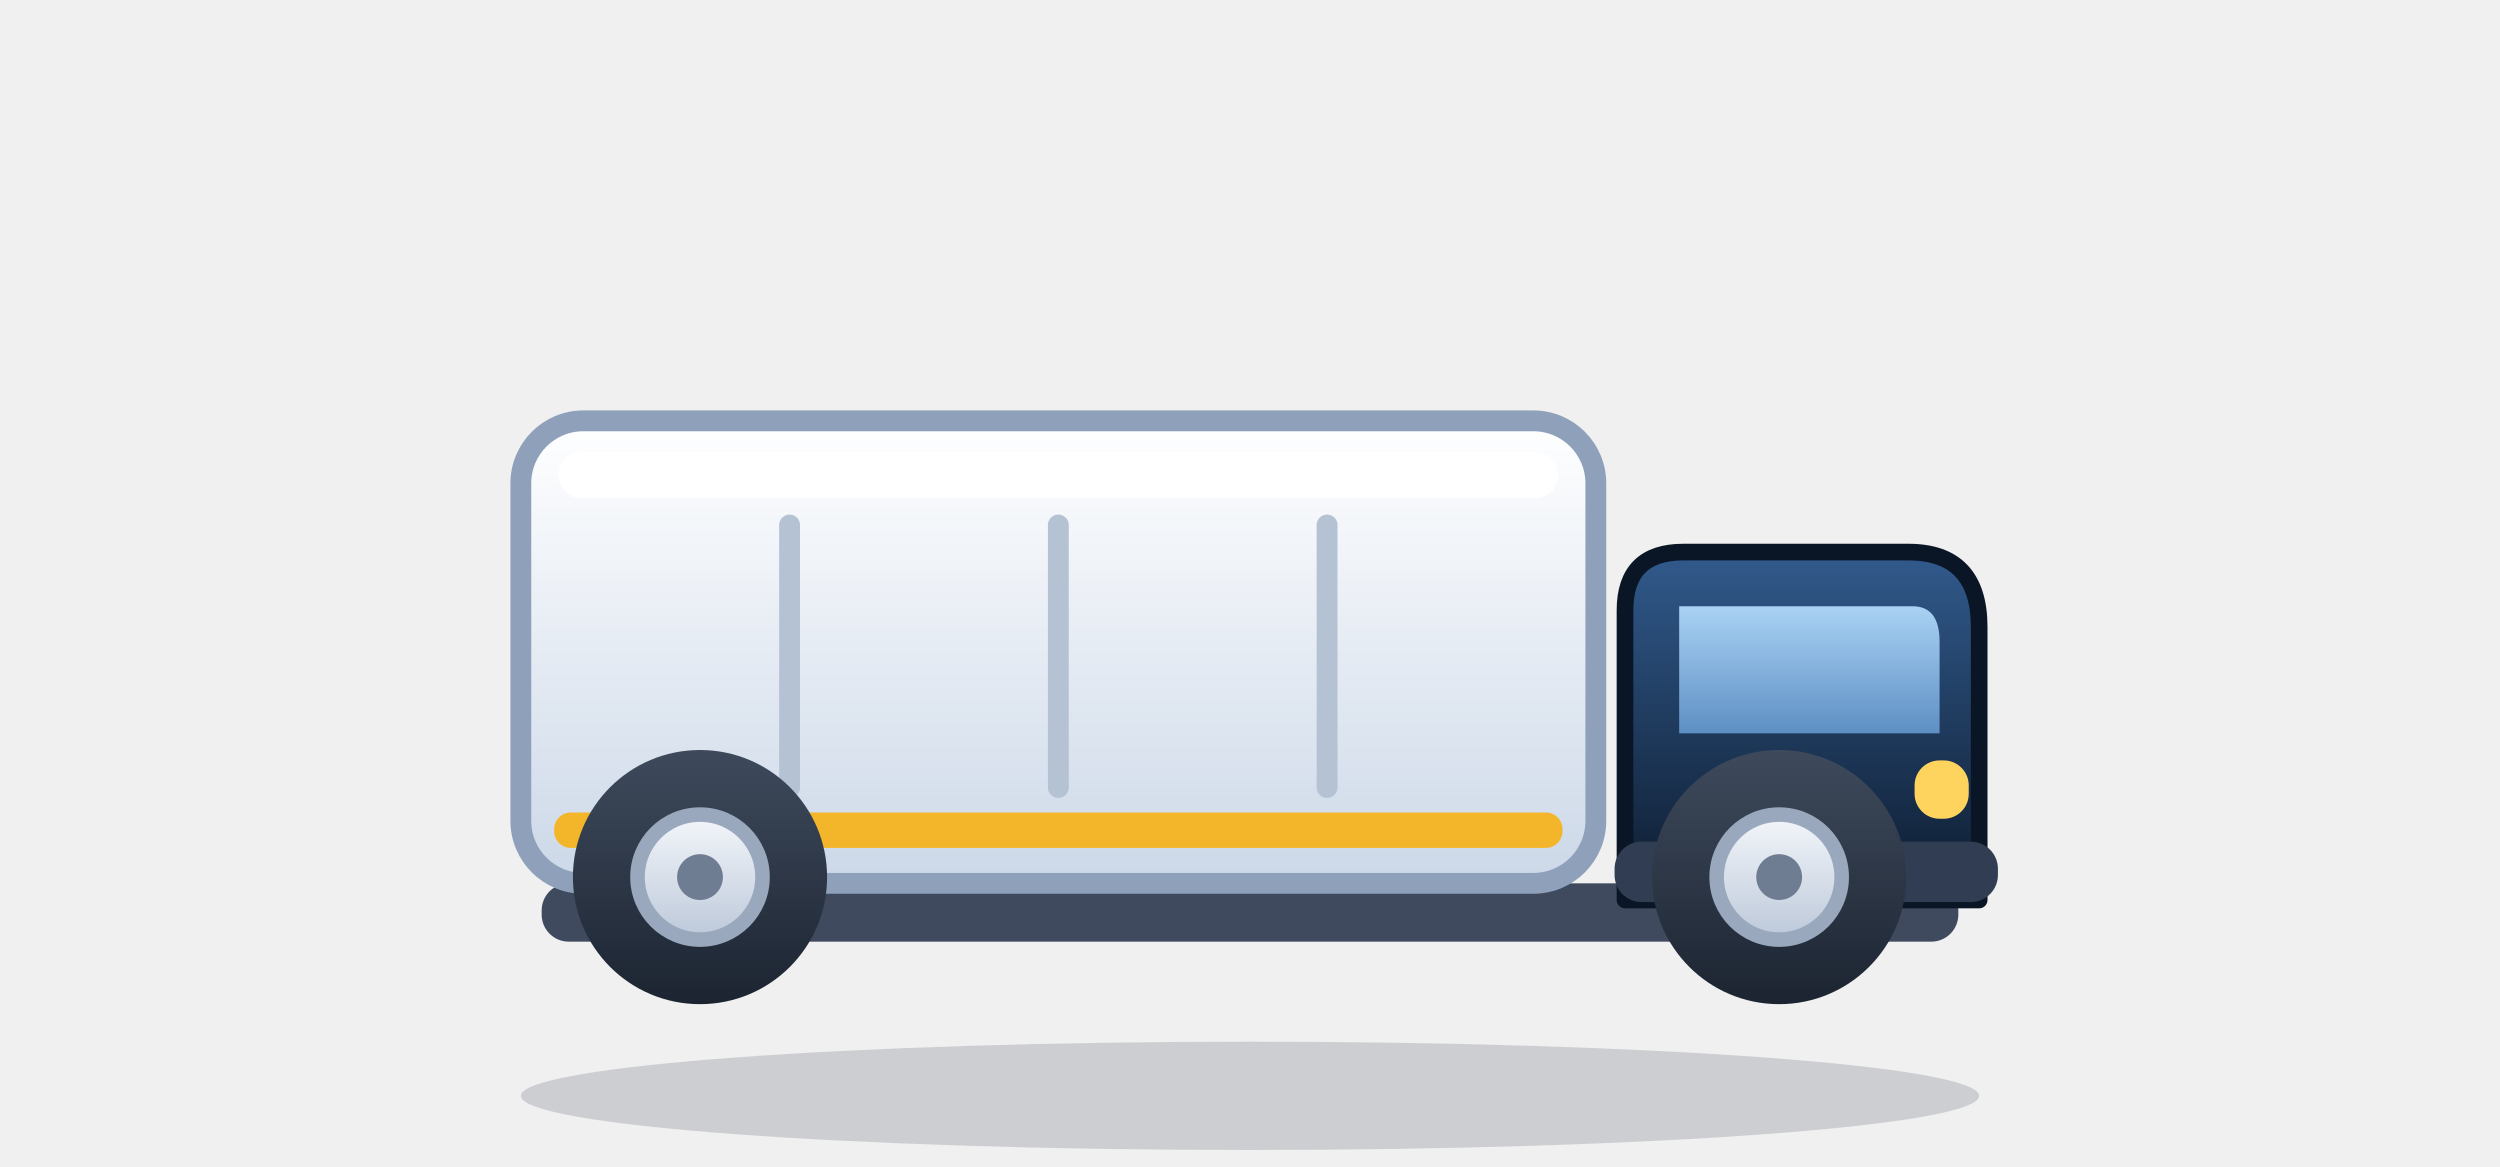
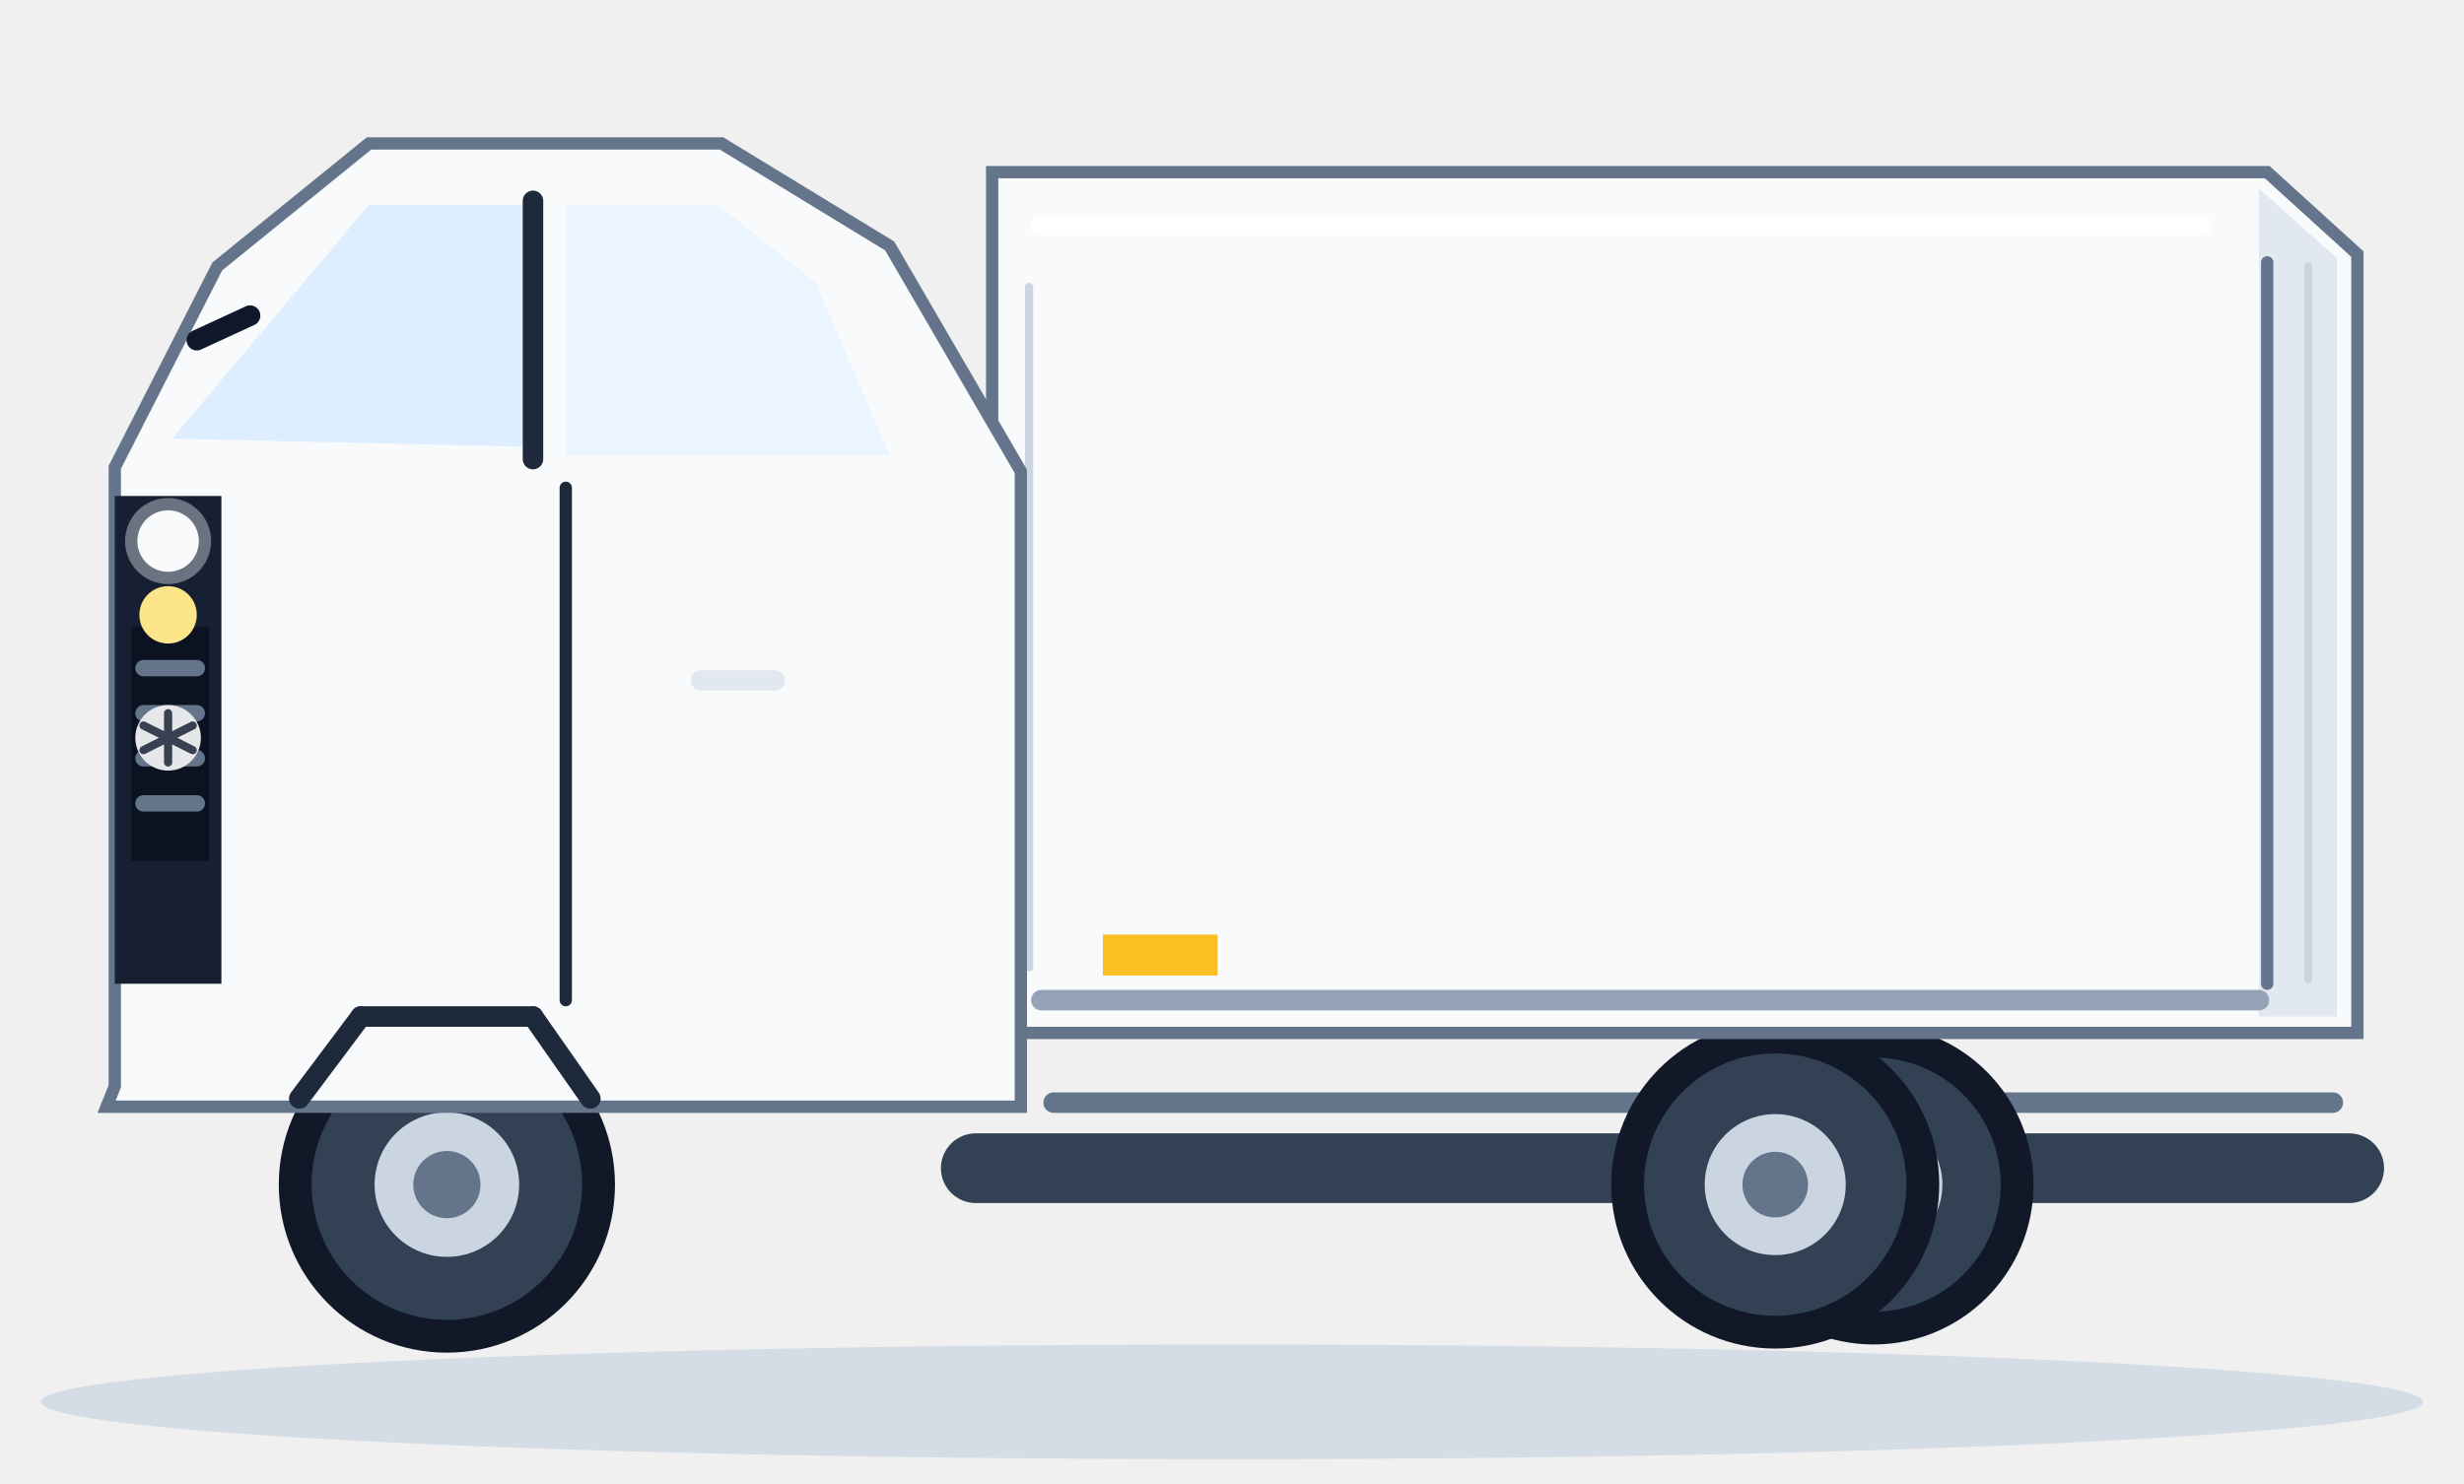
- <svg xmlns="http://www.w3.org/2000/svg" viewBox="0 0 120 56" role="img" aria-label="Caminhão 3/4 — caminhão leve">
-   <defs>
-     <linearGradient id="cab" x1="0" y1="0" x2="0" y2="1">
-       <stop offset="0" stop-color="#315a8c" />
-       <stop offset="1" stop-color="#0d1b2e" />
-     </linearGradient>
-     <linearGradient id="cx" x1="0" y1="0" x2="0" y2="1">
-       <stop offset="0" stop-color="#ffffff" />
-       <stop offset="1" stop-color="#ccd8e8" />
-     </linearGradient>
-     <linearGradient id="vidro" x1="0" y1="0" x2="0" y2="1">
-       <stop offset="0" stop-color="#a9d2f4" />
-       <stop offset="1" stop-color="#5e8fc4" />
-     </linearGradient>
-     <linearGradient id="pneu" x1="0" y1="0" x2="0" y2="1">
-       <stop offset="0" stop-color="#3e4a5c" />
-       <stop offset="1" stop-color="#1c2431" />
-     </linearGradient>
-     <linearGradient id="aro" x1="0" y1="0" x2="0" y2="1">
-       <stop offset="0" stop-color="#f4f7fb" />
-       <stop offset="1" stop-color="#bcc8d9" />
-     </linearGradient>
-   </defs>
-   <ellipse cx="60.0" cy="52.6" rx="35.0" ry="2.6" fill="#0d1b2e" opacity=".16" />
-   <rect x="26.0" y="42.4" width="68.0" height="2.8" rx="1.3" fill="#3f4a5e" />
-   <rect x="25.0" y="20.2" width="51.6" height="22.2" rx="3.0" fill="url(#cx)" stroke="#8fa1ba" stroke-width="1" />
-   <rect x="26.8" y="21.7" width="48.0" height="2.2" rx="1.1" fill="#fff" opacity=".95" />
-   <line x1="37.9" y1="25.2" x2="37.9" y2="37.8" stroke="#b4c2d4" stroke-width="1" stroke-linecap="round" />
-   <line x1="50.8" y1="25.2" x2="50.8" y2="37.8" stroke="#b4c2d4" stroke-width="1" stroke-linecap="round" />
-   <line x1="63.7" y1="25.2" x2="63.7" y2="37.8" stroke="#b4c2d4" stroke-width="1" stroke-linecap="round" />
-   <rect x="26.6" y="39.0" width="48.4" height="1.7" rx=".8" fill="#f3b62b" />
-   <path d="M78.0 43.2 L78.0 29.3 Q78.0 26.5 80.8 26.5 L91.6 26.5 Q95.0 26.5 95.0 30.1 L95.0 43.2 Z" fill="url(#cab)" stroke="#0a1626" stroke-width=".8" stroke-linejoin="round" />
-   <path d="M80.6 29.1 L91.8 29.1 Q93.1 29.1 93.1 30.8 L93.1 35.2 L80.6 35.2 Z" fill="url(#vidro)" />
-   <rect x="91.9" y="36.5" width="2.6" height="2.8" rx="1.2" fill="#ffd45e" />
-   <rect x="77.5" y="40.4" width="18.4" height="2.9" rx="1.3" fill="#313d52" />
-   <circle cx="85.4" cy="42.1" r="6.1" fill="url(#pneu)" />
-   <circle cx="85.4" cy="42.1" r="3.0" fill="url(#aro)" stroke="#9aa8bd" stroke-width=".7" />
-   <circle cx="85.4" cy="42.1" r="1.1" fill="#6f7d92" />
-   <circle cx="33.6" cy="42.1" r="6.1" fill="url(#pneu)" />
-   <circle cx="33.6" cy="42.1" r="3.0" fill="url(#aro)" stroke="#9aa8bd" stroke-width=".7" />
-   <circle cx="33.6" cy="42.1" r="1.1" fill="#6f7d92" />
+ <svg xmlns="http://www.w3.org/2000/svg" viewBox="0 0 601 362" role="img" aria-label="Caminhão 3/4 — caminhão leve">
+   <ellipse cx="300.5" cy="342" rx="290.5" ry="14" fill="#cbd5e1" opacity=".75" />
+   <g transform="translate(-117.00 -146.00) scale(1)">
+     <path fill="none" stroke-width="17" stroke-linecap="round" stroke-linejoin="miter" stroke="rgb(20%, 25.49%, 33.333%)" stroke-opacity="1" stroke-miterlimit="10" d="M 355 431 L 690 431 " />
+     <path fill="none" stroke-width="5" stroke-linecap="round" stroke-linejoin="miter" stroke="rgb(39.215%, 45.49%, 54.509%)" stroke-opacity="1" stroke-miterlimit="10" d="M 374 415 L 686 415 " />
+     <path fill-rule="evenodd" fill="rgb(6.667%, 9.412%, 15.294%)" fill-opacity="1" d="M 267 435 C 267 457.645 248.645 476 226 476 C 203.355 476 185 457.645 185 435 C 185 412.355 203.355 394 226 394 C 248.645 394 267 412.355 267 435 " />
+     <path fill-rule="evenodd" fill="rgb(20%, 25.49%, 33.333%)" fill-opacity="1" d="M 259 435 C 259 453.227 244.227 468 226 468 C 207.773 468 193 453.227 193 435 C 193 416.773 207.773 402 226 402 C 244.227 402 259 416.773 259 435 " />
+     <path fill-rule="evenodd" fill="rgb(79.607%, 83.528%, 88.234%)" fill-opacity="1" d="M 243.629 435 C 243.629 444.738 235.738 452.629 226 452.629 C 216.262 452.629 208.371 444.738 208.371 435 C 208.371 425.262 216.262 417.371 226 417.371 C 235.738 417.371 243.629 425.262 243.629 435 " />
+     <path fill-rule="evenodd" fill="rgb(39.215%, 45.49%, 54.509%)" fill-opacity="1" d="M 234.199 435 C 234.199 439.527 230.527 443.199 226 443.199 C 221.473 443.199 217.801 439.527 217.801 435 C 217.801 430.473 221.473 426.801 226 426.801 C 230.527 426.801 234.199 430.473 234.199 435 " />
+     <path fill-rule="evenodd" fill="rgb(6.667%, 9.412%, 15.294%)" fill-opacity="1" d="M 613 435 C 613 456.539 595.539 474 574 474 C 552.461 474 535 456.539 535 435 C 535 413.461 552.461 396 574 396 C 595.539 396 613 413.461 613 435 " />
+     <path fill-rule="evenodd" fill="rgb(20%, 25.49%, 33.333%)" fill-opacity="1" d="M 605 435 C 605 452.121 591.121 466 574 466 C 556.879 466 543 452.121 543 435 C 543 417.879 556.879 404 574 404 C 591.121 404 605 417.879 605 435 " />
+     <path fill-rule="evenodd" fill="rgb(79.607%, 83.528%, 88.234%)" fill-opacity="1" d="M 590.77 435 C 590.77 444.262 583.262 451.77 574 451.77 C 564.738 451.77 557.23 444.262 557.23 435 C 557.23 425.738 564.738 418.23 574 418.23 C 583.262 418.23 590.77 425.738 590.77 435 " />
+     <path fill-rule="evenodd" fill="rgb(39.215%, 45.49%, 54.509%)" fill-opacity="1" d="M 581.801 435 C 581.801 439.309 578.309 442.801 574 442.801 C 569.691 442.801 566.199 439.309 566.199 435 C 566.199 430.691 569.691 427.199 574 427.199 C 578.309 427.199 581.801 430.691 581.801 435 " />
+     <path fill-rule="evenodd" fill="rgb(6.667%, 9.412%, 15.294%)" fill-opacity="1" d="M 590 435 C 590 457.09 572.09 475 550 475 C 527.91 475 510 457.09 510 435 C 510 412.91 527.91 395 550 395 C 572.09 395 590 412.91 590 435 " />
+     <path fill-rule="evenodd" fill="rgb(20%, 25.49%, 33.333%)" fill-opacity="1" d="M 582 435 C 582 452.672 567.672 467 550 467 C 532.328 467 518 452.672 518 435 C 518 417.328 532.328 403 550 403 C 567.672 403 582 417.328 582 435 " />
+     <path fill-rule="evenodd" fill="rgb(79.607%, 83.528%, 88.234%)" fill-opacity="1" d="M 567.199 435 C 567.199 444.5 559.5 452.199 550 452.199 C 540.5 452.199 532.801 444.5 532.801 435 C 532.801 425.5 540.5 417.801 550 417.801 C 559.5 417.801 567.199 425.5 567.199 435 " />
+     <path fill-rule="evenodd" fill="rgb(39.215%, 45.49%, 54.509%)" fill-opacity="1" d="M 558 435 C 558 439.418 554.418 443 550 443 C 545.582 443 542 439.418 542 435 C 542 430.582 545.582 427 550 427 C 554.418 427 558 430.582 558 435 " />
+     <path fill-rule="evenodd" fill="rgb(97.253%, 98.038%, 98.822%)" fill-opacity="1" stroke-width="3" stroke-linecap="round" stroke-linejoin="miter" stroke="rgb(39.215%, 45.49%, 54.509%)" stroke-opacity="1" stroke-miterlimit="10" d="M 359 398 L 359 188 L 670 188 L 692 208 L 692 398 Z M 359 398 " />
+     <path fill-rule="evenodd" fill="rgb(88.626%, 90.979%, 94.116%)" fill-opacity="1" d="M 668 192 L 687 209 L 687 394 L 668 394 Z M 668 192 " />
+     <path fill="none" stroke-width="5" stroke-linecap="round" stroke-linejoin="miter" stroke="rgb(100%, 100%, 100%)" stroke-opacity="1" stroke-miterlimit="10" d="M 371 201 L 654 201 " />
+     <path fill="none" stroke-width="5" stroke-linecap="round" stroke-linejoin="miter" stroke="rgb(58.038%, 63.921%, 72.156%)" stroke-opacity="1" stroke-miterlimit="10" d="M 371 390 L 668 390 " />
+     <path fill="none" stroke-width="3" stroke-linecap="round" stroke-linejoin="miter" stroke="rgb(39.215%, 45.49%, 54.509%)" stroke-opacity="1" stroke-miterlimit="10" d="M 670 210 L 670 386 " />
+     <path fill="none" stroke-width="2" stroke-linecap="round" stroke-linejoin="miter" stroke="rgb(79.607%, 83.528%, 88.234%)" stroke-opacity="1" stroke-miterlimit="10" d="M 680 211 L 680 385 " />
+     <path fill="none" stroke-width="2" stroke-linecap="round" stroke-linejoin="miter" stroke="rgb(79.607%, 83.528%, 88.234%)" stroke-opacity="1" stroke-miterlimit="10" d="M 368 216 L 368 382 " />
+     <path fill-rule="evenodd" fill="rgb(98.431%, 74.901%, 14.117%)" fill-opacity="1" d="M 386 374 L 414 374 L 414 384 L 386 384 Z M 386 374 " />
+     <path fill-rule="evenodd" fill="rgb(97.253%, 98.038%, 98.822%)" fill-opacity="1" stroke-width="3" stroke-linecap="round" stroke-linejoin="miter" stroke="rgb(39.215%, 45.49%, 54.509%)" stroke-opacity="1" stroke-miterlimit="10" d="M 145 411 L 145 260 L 170 211 L 207 181 L 293 181 L 334 206 L 366 261 L 366 416 L 143 416 Z M 145 411 " />
+     <path fill-rule="evenodd" fill="rgb(86.273%, 93.332%, 100%)" fill-opacity="1" d="M 159 253 L 207 196 L 246 196 L 246 255 Z M 159 253 " />
+     <path fill-rule="evenodd" fill="rgb(91.763%, 96.077%, 100%)" fill-opacity="1" d="M 255 196 L 292 196 L 316 215 L 334 257 L 255 257 Z M 255 196 " />
+     <path fill="none" stroke-width="5" stroke-linecap="round" stroke-linejoin="miter" stroke="rgb(11.765%, 16.078%, 23.137%)" stroke-opacity="1" stroke-miterlimit="10" d="M 247 195 L 247 258 " />
+     <path fill-rule="evenodd" fill="rgb(9.019%, 12.549%, 20%)" fill-opacity="1" d="M 145 267 L 171 267 L 171 386 L 145 386 Z M 145 267 " />
+     <path fill-rule="evenodd" fill="rgb(4.314%, 7.059%, 12.549%)" fill-opacity="1" d="M 149 299 L 168 299 L 168 356 L 149 356 Z M 149 299 " />
+     <path fill="none" stroke-width="4" stroke-linecap="round" stroke-linejoin="miter" stroke="rgb(39.215%, 45.49%, 54.509%)" stroke-opacity="1" stroke-miterlimit="10" d="M 152 309 L 165 309 " />
+     <path fill="none" stroke-width="4" stroke-linecap="round" stroke-linejoin="miter" stroke="rgb(39.215%, 45.49%, 54.509%)" stroke-opacity="1" stroke-miterlimit="10" d="M 152 320 L 165 320 " />
+     <path fill="none" stroke-width="4" stroke-linecap="round" stroke-linejoin="miter" stroke="rgb(39.215%, 45.49%, 54.509%)" stroke-opacity="1" stroke-miterlimit="10" d="M 152 331 L 165 331 " />
+     <path fill="none" stroke-width="4" stroke-linecap="round" stroke-linejoin="miter" stroke="rgb(39.215%, 45.49%, 54.509%)" stroke-opacity="1" stroke-miterlimit="10" d="M 152 342 L 165 342 " />
+     <path fill-rule="evenodd" fill="rgb(97.253%, 98.038%, 98.822%)" fill-opacity="1" stroke-width="3" stroke-linecap="round" stroke-linejoin="miter" stroke="rgb(41.96%, 44.705%, 50.195%)" stroke-opacity="1" stroke-miterlimit="10" d="M 167 278 C 167 282.969 162.969 287 158 287 C 153.031 287 149 282.969 149 278 C 149 273.031 153.031 269 158 269 C 162.969 269 167 273.031 167 278 " />
+     <path fill-rule="evenodd" fill="rgb(99.216%, 90.195%, 54.117%)" fill-opacity="1" d="M 165 296 C 165 299.867 161.867 303 158 303 C 154.133 303 151 299.867 151 296 C 151 292.133 154.133 289 158 289 C 161.867 289 165 292.133 165 296 " />
+     <path fill="none" stroke-width="3" stroke-linecap="round" stroke-linejoin="miter" stroke="rgb(11.765%, 16.078%, 23.137%)" stroke-opacity="1" stroke-miterlimit="10" d="M 255 265 L 255 390 " />
+     <path fill="none" stroke-width="5" stroke-linecap="round" stroke-linejoin="miter" stroke="rgb(88.626%, 90.979%, 94.116%)" stroke-opacity="1" stroke-miterlimit="10" d="M 288 312 L 306 312 " />
+     <path fill-rule="evenodd" fill="rgb(89.803%, 90.587%, 92.155%)" fill-opacity="1" d="M 166 326 C 166 330.418 162.418 334 158 334 C 153.582 334 150 330.418 150 326 C 150 321.582 153.582 318 158 318 C 162.418 318 166 321.582 166 326 " />
+     <path fill="none" stroke-width="2" stroke-linecap="round" stroke-linejoin="miter" stroke="rgb(21.568%, 25.49%, 31.764%)" stroke-opacity="1" stroke-miterlimit="10" d="M 158 320 L 158 332 " />
+     <path fill="none" stroke-width="2" stroke-linecap="round" stroke-linejoin="miter" stroke="rgb(21.568%, 25.49%, 31.764%)" stroke-opacity="1" stroke-miterlimit="10" d="M 152 323 L 164 329 " />
+     <path fill="none" stroke-width="2" stroke-linecap="round" stroke-linejoin="miter" stroke="rgb(21.568%, 25.49%, 31.764%)" stroke-opacity="1" stroke-miterlimit="10" d="M 164 323 L 152 329 " />
+     <path fill="none" stroke-width="5" stroke-linecap="round" stroke-linejoin="miter" stroke="rgb(5.882%, 9.019%, 16.47%)" stroke-opacity="1" stroke-miterlimit="10" d="M 165 229 L 178 223 " />
+     <path fill="none" stroke-width="5" stroke-linecap="round" stroke-linejoin="miter" stroke="rgb(11.765%, 16.078%, 23.137%)" stroke-opacity="1" stroke-miterlimit="10" d="M 190 414 L 205 394 " />
+     <path fill="none" stroke-width="5" stroke-linecap="round" stroke-linejoin="miter" stroke="rgb(11.765%, 16.078%, 23.137%)" stroke-opacity="1" stroke-miterlimit="10" d="M 205 394 L 247 394 " />
+     <path fill="none" stroke-width="5" stroke-linecap="round" stroke-linejoin="miter" stroke="rgb(11.765%, 16.078%, 23.137%)" stroke-opacity="1" stroke-miterlimit="10" d="M 247 394 L 261 414 " />
+   </g>
</svg>
